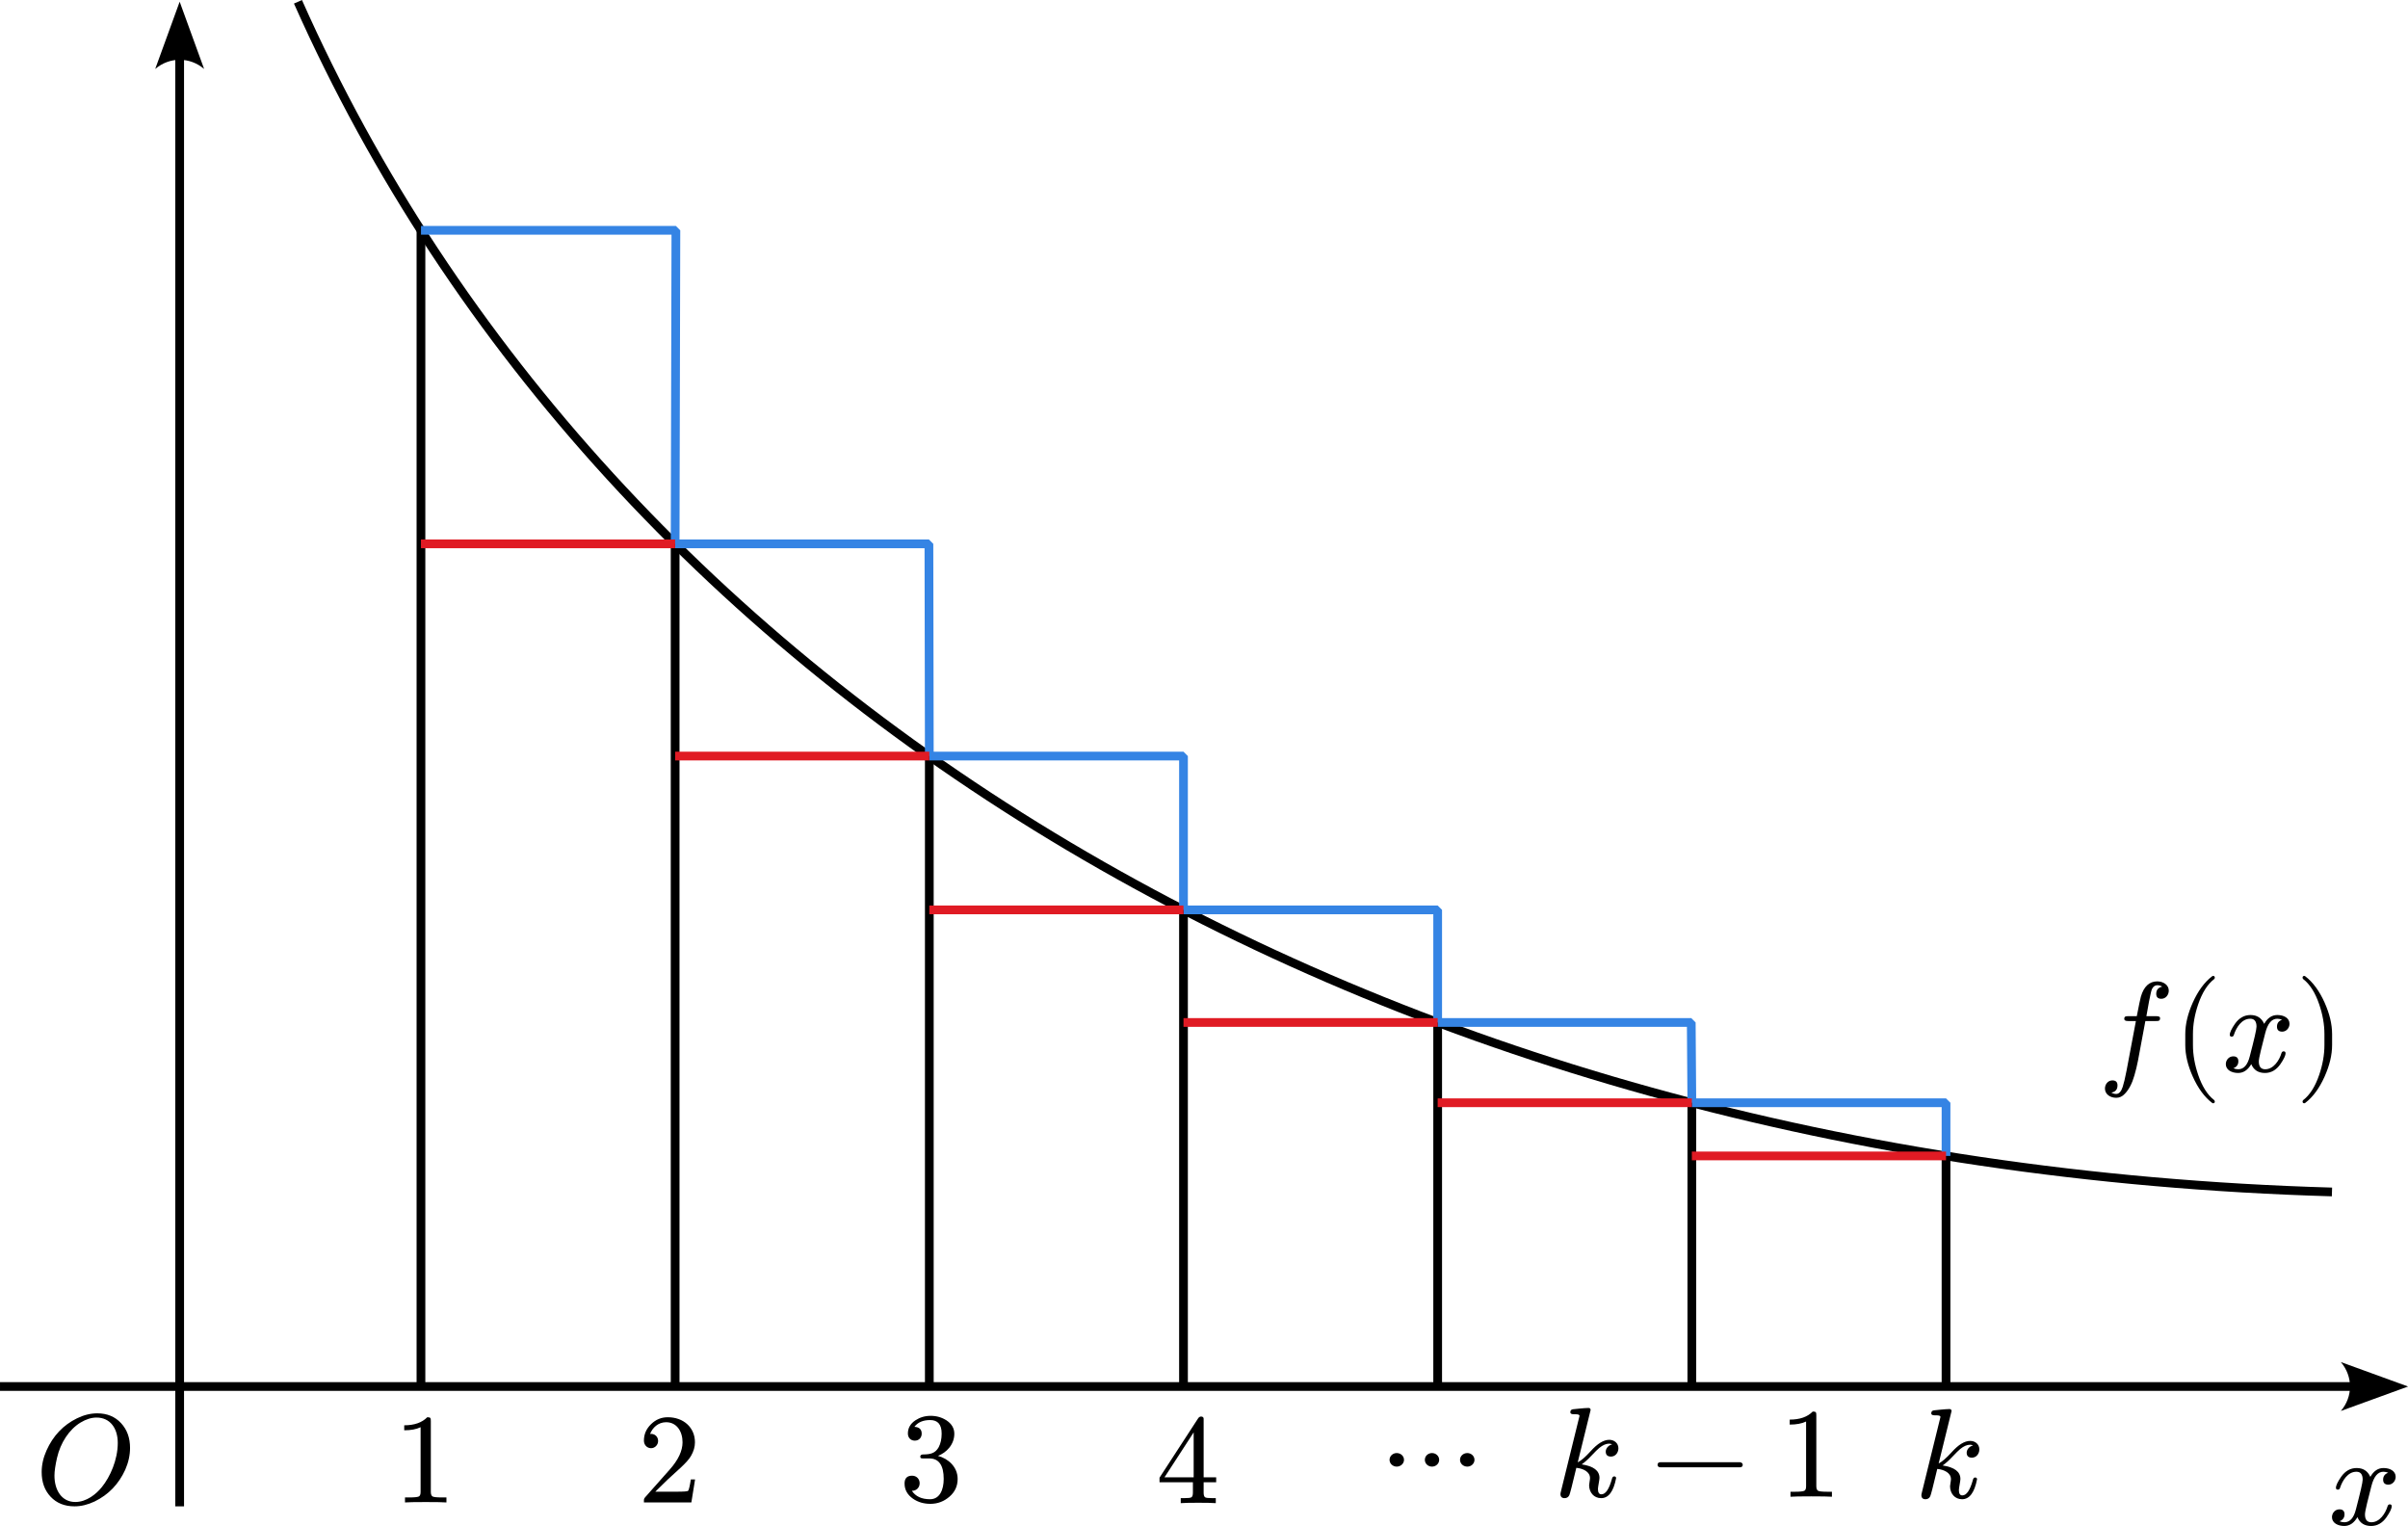
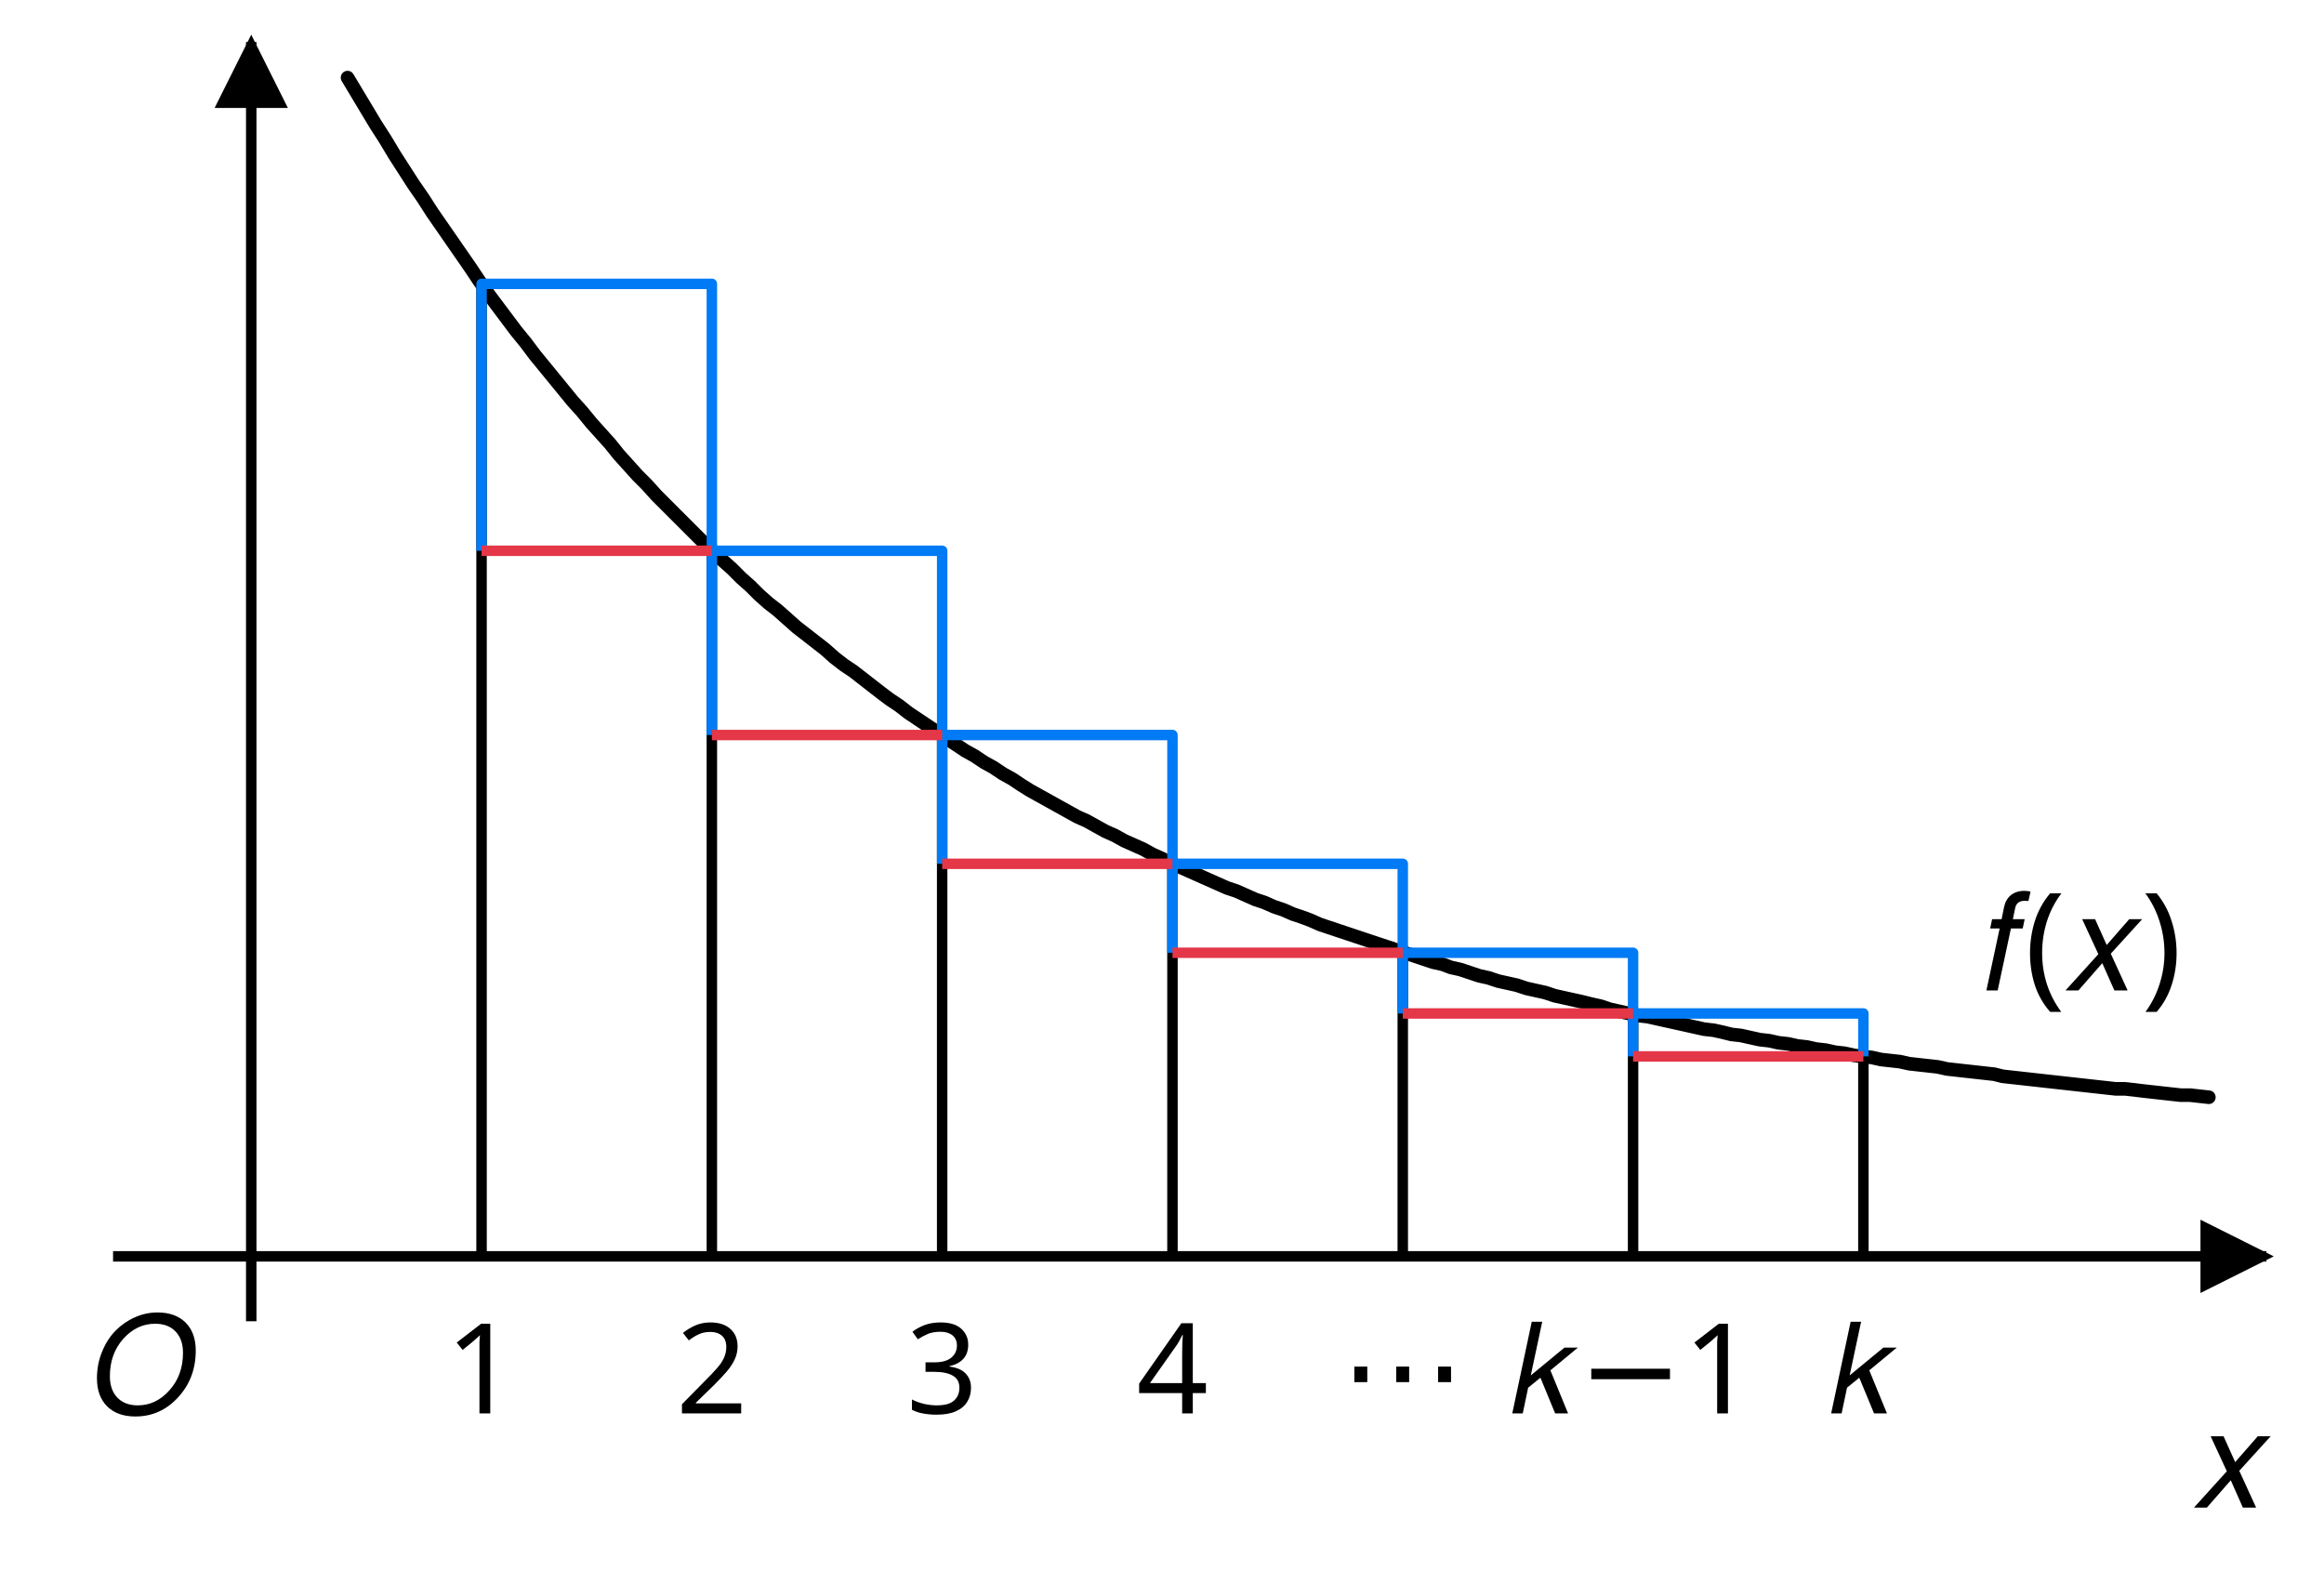
- <svg xmlns="http://www.w3.org/2000/svg" xmlns:ns1="http://www.iki.fi/pav/software/textext/" width="73.061mm" height="46.291mm" viewBox="0 0 73.061 46.291" version="1.1" id="svg1">
-   <defs id="defs1">
-     <marker style="overflow:visible" id="ConcaveTriangle" refX="0" refY="0" orient="auto-start-reverse" markerWidth="1" markerHeight="1" viewBox="0 0 1 1" preserveAspectRatio="xMidYMid">
-       <path transform="scale(0.7)" d="M -2,-4 9,0 -2,4 c 2,-2.33 2,-5.66 0,-8 z" style="fill:context-stroke;fill-rule:evenodd;stroke:none" id="path7" />
+ <svg xmlns="http://www.w3.org/2000/svg" width="62.0mm" height="41.9mm" viewBox="0 0 222 150" version="1.1">
+   <defs>
+     <marker id="analysd1e1-headblack" viewBox="0 0 10 10" refX="9" refY="5" markerWidth="7" markerHeight="7" orient="auto-start-reverse">
+       <path d="M 0 0 L 10 5 L 0 10 z" fill="#000000" stroke="none" />
    </marker>
  </defs>
-   <g id="layer1" transform="translate(-20.38978,-19.30594)">
-     <path style="fill:none;stroke:#000000;stroke-width:0.265;stroke-miterlimit:0;stroke-dasharray:none;marker-end:url(#ConcaveTriangle)" d="M 25.841,65.001 V 21.027" id="path1" />
-     <path style="fill:none;stroke:#000000;stroke-width:0.265;stroke-miterlimit:0;stroke-dasharray:none;marker-end:url(#ConcaveTriangle)" d="M 20.39,61.366 H 91.784" id="path2" />
-     <g id="g2788" transform="matrix(0.352778,0,0,0.352778,-3.536059,37.2651)" ns1:version="1.12.0" ns1:texconverter="typst" ns1:pdfconverter="inkscape" ns1:text="$O$" ns1:scale="1.0" ns1:alignment="middle center" ns1:inkscapeversion="1.4.2" ns1:jacobian_sqrt="0.352778" style="fill:#000000">
-       <g id="g2002" style="fill:#000000">
-         <g transform="translate(70.8661,78.3791)" id="g1365" style="fill:#000000">
-           <g class="typst-text" transform="scale(1,-1)" id="g6861" style="fill:#000000">
-             <g id="g7989" style="fill:#000000">
-               <path d="M 7.722,2.893 C 7.997,3.52 8.14,4.147 8.14,4.785 8.14,5.643 7.887,6.347 7.37,6.908 6.853,7.469 6.171,7.755 5.324,7.755 4.741,7.755 4.158,7.612 3.575,7.326 2.387,6.743 1.518,5.819 0.957,4.565 0.682,3.949 0.539,3.333 0.539,2.706 c 0,-0.869 0.253,-1.573 0.77,-2.123 0.517,-0.55 1.199,-0.825 2.057,-0.825 0.572,0 1.144,0.143 1.727,0.418 1.199,0.583 2.068,1.496 2.629,2.717 z M 7.084,5.214 C 7.084,3.751 6.424,2.288 5.72,1.419 5.236,0.814 4.4,0.132 3.432,0.132 c -1.177,0 -1.793,1.023 -1.793,2.266 0,0.385 0.077,0.902 0.22,1.529 0.297,1.298 1.045,2.442 2.024,3.036 0.473,0.286 0.935,0.429 1.375,0.429 1.188,0 1.826,-0.946 1.826,-2.178 z" id="path3818" style="fill:#000000" />
-             </g>
-           </g>
-         </g>
-       </g>
-       <defs id="defs161" />
-     </g>
-     <g id="g2788-1" transform="matrix(0.352778,0,0,0.352778,7.30896,37.2321)" ns1:version="1.12.0" ns1:texconverter="typst" ns1:pdfconverter="inkscape" ns1:text="$1$" ns1:scale="1.0" ns1:alignment="middle center" ns1:inkscapeversion="1.4.2" ns1:jacobian_sqrt="0.352778" style="fill:#000000;stroke-width:0">
-       <g id="g5346" style="fill:#000000;stroke-width:0">
-         <g transform="translate(70.8661,78.3791)" id="g3240" style="fill:#000000;stroke-width:0">
-           <g class="typst-text" transform="scale(1,-1)" id="g608" style="fill:#000000;stroke-width:0">
-             <g id="g2045" style="fill:#000000;stroke-width:0">
-               <path d="M 2.959,7.326 C 2.508,6.864 1.848,6.633 0.979,6.633 V 6.204 c 0.572,0 1.045,0.088 1.408,0.264 V 0.902 C 2.387,0.704 2.343,0.572 2.244,0.517 2.145,0.462 1.87,0.429 1.43,0.429 H 1.045 V 0 C 1.32,0.022 1.914,0.033 2.827,0.033 3.74,0.033 4.334,0.022 4.609,0 V 0.429 H 4.224 C 3.773,0.429 3.498,0.462 3.41,0.517 3.322,0.572 3.267,0.704 3.267,0.902 v 6.094 c 0,0.264 -0.022,0.33 -0.308,0.33 z" id="path776" style="fill:#000000;stroke-width:0" />
-             </g>
-           </g>
-         </g>
-       </g>
-       <defs id="defs378" style="fill:#000000;stroke-width:0" />
-     </g>
-     <g id="g2788-1-5" transform="matrix(0.352778,0,0,0.352778,14.7328,37.2321)" ns1:version="1.12.0" ns1:texconverter="typst" ns1:pdfconverter="inkscape" ns1:text="$2$" ns1:scale="1.0" ns1:alignment="middle center" ns1:inkscapeversion="1.4.2" ns1:jacobian_sqrt="0.352778" style="fill:#000000;stroke-width:0">
-       <g id="g3477" style="fill:#000000;stroke-width:0">
-         <g transform="translate(70.8661,78.3791)" id="g927" style="fill:#000000;stroke-width:0">
-           <g class="typst-text" transform="scale(1,-1)" id="g1269" style="fill:#000000;stroke-width:0">
-             <g id="g9484" style="fill:#000000;stroke-width:0">
-               <path d="M 2.607,7.326 C 2.046,7.326 1.573,7.128 1.166,6.732 0.759,6.336 0.55,5.874 0.55,5.313 0.55,4.939 0.825,4.664 1.166,4.664 1.496,4.664 1.771,4.95 1.771,5.28 1.771,5.643 1.507,5.896 1.155,5.896 1.122,5.896 1.1,5.896 1.078,5.885 1.287,6.424 1.771,6.897 2.464,6.897 3.366,6.897 3.872,6.116 3.872,5.17 3.872,4.433 3.498,3.641 2.75,2.805 L 0.682,0.473 C 0.539,0.308 0.55,0.319 0.55,0 H 4.631 L 4.95,1.98 H 4.587 C 4.499,1.419 4.422,1.1 4.356,1.001 4.301,0.946 3.971,0.924 3.366,0.924 H 1.529 l 1.067,1.045 c 0.748,0.704 1.694,1.463 2.013,2.046 0.22,0.385 0.33,0.77 0.33,1.155 0,1.298 -1.012,2.156 -2.332,2.156 z" id="path205" style="fill:#000000;stroke-width:0" />
-             </g>
-           </g>
-         </g>
-       </g>
-       <defs id="defs3289" style="fill:#000000;stroke-width:0" />
-     </g>
-     <g id="g2788-1-5-8" transform="matrix(0.352778,0,0,0.352778,22.6722,37.1894)" ns1:version="1.12.0" ns1:texconverter="typst" ns1:pdfconverter="inkscape" ns1:text="$3$" ns1:scale="1.0" ns1:alignment="middle center" ns1:inkscapeversion="1.4.2" ns1:jacobian_sqrt="0.352778" style="fill:#000000;stroke-width:0">
-       <g id="g5908" style="fill:#000000;stroke-width:0">
-         <g transform="translate(70.8661,78.3791)" id="g5453" style="fill:#000000;stroke-width:0">
-           <g class="typst-text" transform="scale(1,-1)" id="g8103" style="fill:#000000;stroke-width:0">
-             <g id="g3879" style="fill:#000000;stroke-width:0">
-               <path d="M 3.333,3.883 C 4.059,4.158 4.741,4.851 4.741,5.786 4.741,6.259 4.51,6.644 4.059,6.941 3.663,7.194 3.212,7.326 2.706,7.326 2.211,7.326 1.782,7.194 1.397,6.941 0.968,6.655 0.748,6.281 0.748,5.808 c 0,-0.363 0.242,-0.616 0.594,-0.616 0.352,0 0.594,0.253 0.594,0.605 0,0.363 -0.209,0.561 -0.627,0.583 0.286,0.385 0.737,0.583 1.353,0.583 0.66,0 0.99,-0.385 0.99,-1.166 C 3.652,5.335 3.564,4.95 3.399,4.631 3.102,4.103 2.695,4.004 2.013,4.004 1.881,3.982 1.815,3.927 1.815,3.828 1.815,3.663 1.892,3.663 2.112,3.663 H 2.585 C 3.41,3.663 3.828,3.08 3.828,1.903 3.828,0.968 3.487,0.154 2.651,0.154 1.936,0.154 1.408,0.396 1.089,0.88 1.474,0.869 1.76,1.155 1.76,1.529 c 0,0.374 -0.275,0.649 -0.649,0.649 -0.429,0 -0.649,-0.22 -0.649,-0.671 0,-0.539 0.242,-0.968 0.726,-1.309 0.429,-0.297 0.935,-0.44 1.496,-0.44 0.627,0 1.166,0.209 1.639,0.616 0.473,0.407 0.704,0.913 0.704,1.529 0,1.034 -0.814,1.749 -1.694,1.98 z" id="path5347" style="fill:#000000;stroke-width:0" />
-             </g>
-           </g>
-         </g>
-       </g>
-       <defs id="defs731" style="fill:#000000;stroke-width:0" />
-     </g>
-     <g id="g2788-1-5-8-4" transform="matrix(0.352778,0,0,0.352778,30.462,37.2534)" ns1:version="1.12.0" ns1:texconverter="typst" ns1:pdfconverter="inkscape" ns1:text="$4$" ns1:scale="1.0" ns1:alignment="middle center" ns1:inkscapeversion="1.4.2" ns1:jacobian_sqrt="0.352778" style="fill:#000000;stroke-width:0">
-       <g id="g8314" style="fill:#000000;stroke-width:0">
-         <g transform="translate(70.8661,78.3791)" id="g8416" style="fill:#000000;stroke-width:0">
-           <g class="typst-text" transform="scale(1,-1)" id="g7329" style="fill:#000000;stroke-width:0">
-             <g id="g7922" style="fill:#000000;stroke-width:0">
-               <path d="M 3.883,7.447 C 3.784,7.447 3.696,7.392 3.63,7.293 L 0.308,2.189 V 1.793 H 3.179 V 0.891 C 3.179,0.693 3.135,0.561 3.058,0.506 2.981,0.451 2.772,0.429 2.409,0.429 H 2.134 V 0 C 2.453,0.022 2.959,0.033 3.641,0.033 4.323,0.033 4.829,0.022 5.148,0 V 0.429 H 4.873 C 4.51,0.429 4.301,0.451 4.224,0.506 4.147,0.561 4.103,0.693 4.103,0.891 V 1.793 H 5.181 V 2.222 H 4.103 V 7.26 C 4.103,7.37 4.026,7.447 3.883,7.447 Z M 3.245,6.083 V 2.222 H 0.737 Z" id="path6380" style="fill:#000000;stroke-width:0" />
-             </g>
-           </g>
-         </g>
-       </g>
-       <defs id="defs6862" style="fill:#000000;stroke-width:0" />
-     </g>
-     <g id="g2788-1-5-8-4-2" transform="matrix(0.352778,0,0,0.352778,37.3328,36.91)" ns1:version="1.12.0" ns1:texconverter="typst" ns1:pdfconverter="inkscape" ns1:text="$dots.c$" ns1:scale="1.0" ns1:alignment="middle center" ns1:inkscapeversion="1.4.2" ns1:jacobian_sqrt="0.352778" style="fill:#000000;stroke-width:0">
-       <g id="g1044" style="fill:#000000;stroke-width:0">
-         <g transform="translate(70.8661,78.3791)" id="g2701" style="fill:#000000;stroke-width:0">
-           <g class="typst-text" transform="scale(1,-1)" id="g1563" style="fill:#000000;stroke-width:0">
-             <g id="g5100" style="fill:#000000;stroke-width:0">
-               <path d="m 7.92,2.75 c 0,0.33 -0.286,0.583 -0.616,0.583 -0.341,0 -0.627,-0.253 -0.627,-0.583 0,-0.33 0.286,-0.583 0.627,-0.583 0.33,0 0.616,0.253 0.616,0.583 z m -3.036,0 c 0,0.33 -0.286,0.583 -0.616,0.583 -0.341,0 -0.616,-0.253 -0.616,-0.583 0,-0.33 0.275,-0.583 0.616,-0.583 0.33,0 0.616,0.253 0.616,0.583 z m -3.025,0 c 0,0.33 -0.286,0.583 -0.627,0.583 -0.33,0 -0.616,-0.253 -0.616,-0.583 0,-0.33 0.286,-0.583 0.616,-0.583 0.33,0 0.627,0.253 0.627,0.583 z" id="path1650" style="fill:#000000;stroke-width:0" />
-             </g>
-           </g>
-         </g>
-       </g>
-       <defs id="defs2920" style="fill:#000000;stroke-width:0" />
-     </g>
-     <g id="g2788-1-5-8-4-2-5" transform="matrix(0.352778,0,0,0.352778,42.5224,37.0594)" ns1:version="1.12.0" ns1:texconverter="typst" ns1:pdfconverter="inkscape" ns1:text="$k-1$" ns1:scale="1.0" ns1:alignment="middle center" ns1:inkscapeversion="1.4.2" ns1:jacobian_sqrt="0.352778" style="fill:#000000;stroke-width:0">
-       <g id="g6243" style="fill:#000000;stroke-width:0">
-         <g transform="translate(70.8661,78.3791)" id="g4624" style="fill:#000000;stroke-width:0">
-           <g class="typst-text" transform="scale(1,-1)" id="g5802" style="fill:#000000;stroke-width:0">
-             <g id="g8037" style="fill:#000000;stroke-width:0">
-               <path d="m 4.499,3.883 c 0,-0.286 0.154,-0.429 0.451,-0.429 0.385,0 0.638,0.341 0.638,0.715 0,0.429 -0.352,0.726 -0.781,0.726 C 4.312,4.895 3.784,4.565 3.201,3.916 2.75,3.421 2.387,3.102 2.09,2.959 L 3.201,7.469 C 3.179,7.568 3.157,7.634 3.014,7.634 2.662,7.634 1.826,7.535 1.694,7.524 1.529,7.502 1.452,7.425 1.452,7.26 1.452,7.15 1.551,7.095 1.749,7.095 c 0.209,0 0.495,0.011 0.495,-0.143 L 0.649,0.473 C 0.616,0.352 0.605,0.275 0.605,0.231 0.605,0 0.726,-0.121 0.957,-0.121 c 0.187,0 0.33,0.088 0.407,0.253 0.055,0.099 0.253,0.88 0.605,2.354 0.572,-0.055 1.177,-0.33 1.177,-0.88 0,-0.165 -0.077,-0.495 -0.077,-0.605 0,-0.627 0.407,-1.122 1.034,-1.122 0.638,0 1.067,0.572 1.287,1.716 0,0.099 -0.055,0.154 -0.165,0.154 C 5.126,1.749 5.06,1.672 5.027,1.518 4.785,0.649 4.488,0.209 4.125,0.209 3.927,0.209 3.828,0.363 3.828,0.671 3.828,0.847 3.96,1.441 3.96,1.617 3.96,2.244 3.454,2.629 2.431,2.783 2.684,2.959 2.97,3.212 3.278,3.542 3.586,3.872 3.806,4.081 3.949,4.202 4.246,4.444 4.532,4.565 4.785,4.565 4.895,4.565 4.983,4.543 5.049,4.499 4.752,4.444 4.499,4.169 4.499,3.883 Z" id="path8172" style="fill:#000000;stroke-width:0" />
-             </g>
-           </g>
-         </g>
-         <g transform="translate(79.2066,78.3791)" id="g2625" style="fill:#000000;stroke-width:0">
-           <g class="typst-text" transform="scale(1,-1)" id="g1496" style="fill:#000000;stroke-width:0">
-             <g id="g4401" style="fill:#000000;stroke-width:0">
-               <path d="M 7.678,2.97 H 0.88 C 0.704,2.97 0.616,2.893 0.616,2.75 0.616,2.607 0.704,2.53 0.88,2.53 h 6.798 c 0.176,0 0.264,0.077 0.264,0.22 0,0.132 -0.132,0.22 -0.264,0.22 z" id="path2557" style="fill:#000000;stroke-width:0" />
-             </g>
-           </g>
-         </g>
-         <g transform="translate(90.209,78.3791)" id="g1872" style="fill:#000000;stroke-width:0">
-           <g class="typst-text" transform="scale(1,-1)" id="g3208" style="fill:#000000;stroke-width:0">
-             <g id="g700" style="fill:#000000;stroke-width:0">
-               <path d="M 2.959,7.326 C 2.508,6.864 1.848,6.633 0.979,6.633 V 6.204 c 0.572,0 1.045,0.088 1.408,0.264 V 0.902 C 2.387,0.704 2.343,0.572 2.244,0.517 2.145,0.462 1.87,0.429 1.43,0.429 H 1.045 V 0 C 1.32,0.022 1.914,0.033 2.827,0.033 3.74,0.033 4.334,0.022 4.609,0 V 0.429 H 4.224 C 3.773,0.429 3.498,0.462 3.41,0.517 3.322,0.572 3.267,0.704 3.267,0.902 v 6.094 c 0,0.264 -0.022,0.33 -0.308,0.33 z" id="path5599" style="fill:#000000;stroke-width:0" />
-             </g>
-           </g>
-         </g>
-       </g>
-       <defs id="defs2940" style="fill:#000000;stroke-width:0" />
-     </g>
-     <g id="g2788-1-5-8-4-2-5-1" transform="matrix(0.352778,0,0,0.352778,53.4735,37.0924)" ns1:version="1.12.0" ns1:texconverter="typst" ns1:pdfconverter="inkscape" ns1:text="$k$" ns1:scale="1.0" ns1:alignment="middle center" ns1:inkscapeversion="1.4.2" ns1:jacobian_sqrt="0.352778" style="fill:#000000;stroke-width:0">
-       <g id="g7755" style="fill:#000000;stroke-width:0">
-         <g transform="translate(70.8661,78.3791)" id="g5551" style="fill:#000000;stroke-width:0">
-           <g class="typst-text" transform="scale(1,-1)" id="g7610" style="fill:#000000;stroke-width:0">
-             <g id="g4253" style="fill:#000000;stroke-width:0">
-               <path d="m 4.499,3.883 c 0,-0.286 0.154,-0.429 0.451,-0.429 0.385,0 0.638,0.341 0.638,0.715 0,0.429 -0.352,0.726 -0.781,0.726 C 4.312,4.895 3.784,4.565 3.201,3.916 2.75,3.421 2.387,3.102 2.09,2.959 L 3.201,7.469 C 3.179,7.568 3.157,7.634 3.014,7.634 2.662,7.634 1.826,7.535 1.694,7.524 1.529,7.502 1.452,7.425 1.452,7.26 1.452,7.15 1.551,7.095 1.749,7.095 c 0.209,0 0.495,0.011 0.495,-0.143 L 0.649,0.473 C 0.616,0.352 0.605,0.275 0.605,0.231 0.605,0 0.726,-0.121 0.957,-0.121 c 0.187,0 0.33,0.088 0.407,0.253 0.055,0.099 0.253,0.88 0.605,2.354 0.572,-0.055 1.177,-0.33 1.177,-0.88 0,-0.165 -0.077,-0.495 -0.077,-0.605 0,-0.627 0.407,-1.122 1.034,-1.122 0.638,0 1.067,0.572 1.287,1.716 0,0.099 -0.055,0.154 -0.165,0.154 C 5.126,1.749 5.06,1.672 5.027,1.518 4.785,0.649 4.488,0.209 4.125,0.209 3.927,0.209 3.828,0.363 3.828,0.671 3.828,0.847 3.96,1.441 3.96,1.617 3.96,2.244 3.454,2.629 2.431,2.783 2.684,2.959 2.97,3.212 3.278,3.542 3.586,3.872 3.806,4.081 3.949,4.202 4.246,4.444 4.532,4.565 4.785,4.565 4.895,4.565 4.983,4.543 5.049,4.499 4.752,4.444 4.499,4.169 4.499,3.883 Z" id="path2641" style="fill:#000000;stroke-width:0" />
-             </g>
-           </g>
-         </g>
-       </g>
-       <defs id="defs9914" style="fill:#000000;stroke-width:0" />
-     </g>
-     <g id="g2788-0" transform="matrix(0.352778,0,0,0.352778,66.0316,37.9036)" ns1:version="1.12.0" ns1:texconverter="typst" ns1:pdfconverter="inkscape" ns1:text="$x$" ns1:scale="1.0" ns1:alignment="middle center" ns1:inkscapeversion="1.4.2" ns1:jacobian_sqrt="0.352778" style="fill:#000000;stroke-width:0">
-       <g id="g3708" style="fill:#000000;stroke-width:0">
-         <g transform="translate(70.8661,78.3791)" id="g66" style="fill:#000000;stroke-width:0">
-           <g class="typst-text" transform="scale(1,-1)" id="g1427" style="fill:#000000;stroke-width:0">
-             <g id="g4943" style="fill:#000000;stroke-width:0">
-               <path d="M 5.797,4.103 C 5.797,4.609 5.302,4.862 4.752,4.862 4.279,4.862 3.905,4.609 3.619,4.103 3.388,4.609 3.003,4.862 2.442,4.862 1.903,4.862 1.463,4.609 1.111,4.114 0.814,3.685 0.66,3.366 0.66,3.157 0.66,3.058 0.715,3.003 0.825,3.003 0.924,3.003 0.99,3.058 1.012,3.157 1.221,3.795 1.683,4.543 2.42,4.543 2.783,4.543 2.959,4.312 2.959,3.861 2.959,3.63 2.761,2.772 2.376,1.298 2.189,0.561 1.859,0.198 1.386,0.198 c -0.154,0 -0.297,0.033 -0.418,0.088 0.286,0.11 0.429,0.308 0.429,0.594 0,0.286 -0.143,0.429 -0.44,0.429 -0.363,0 -0.638,-0.308 -0.638,-0.671 0,-0.506 0.517,-0.759 1.056,-0.759 0.462,0 0.836,0.253 1.133,0.759 0.209,-0.506 0.605,-0.759 1.177,-0.759 0.528,0 0.968,0.253 1.32,0.748 0.297,0.429 0.451,0.748 0.451,0.957 0,0.099 -0.055,0.154 -0.165,0.154 C 5.192,1.738 5.137,1.683 5.104,1.584 4.917,0.957 4.422,0.198 3.707,0.198 c -0.363,0 -0.55,0.22 -0.55,0.671 0,0.143 0.055,0.451 0.176,0.946 L 3.707,3.3 c 0.209,0.825 0.55,1.243 1.034,1.243 0.154,0 0.297,-0.033 0.418,-0.088 -0.297,-0.099 -0.44,-0.297 -0.44,-0.594 0,-0.286 0.154,-0.429 0.451,-0.429 0.352,0 0.627,0.319 0.627,0.671 z" id="path8487" style="fill:#000000;stroke-width:0" />
-             </g>
-           </g>
-         </g>
-       </g>
-       <defs id="defs4948" style="fill:#000000;stroke-width:0" />
-     </g>
-     <path style="fill:none;stroke:#000000;stroke-width:0.265;stroke-miterlimit:0;stroke-dasharray:none" d="m 29.43,19.36 c 9.344,21.023 32.45,35.259 61.714,36.104" id="path3" />
-     <g id="g2133" transform="matrix(0.352778,0,0,0.352778,59.05042,24.16166)" ns1:version="1.12.0" ns1:texconverter="typst" ns1:pdfconverter="inkscape" ns1:text="$f(x)$" ns1:scale="1.0" ns1:alignment="middle center" ns1:inkscapeversion="1.4.2" ns1:jacobian_sqrt="0.352778" style="fill:#000000">
-       <g id="g2821" style="fill:#000000">
-         <g transform="translate(70.8661,78.3791)" id="g5375" style="fill:#000000">
-           <g class="typst-text" transform="scale(1,-1)" id="g6771" style="fill:#000000">
-             <g id="g810" style="fill:#000000">
-               <path d="m 6.072,6.963 c 0,0.484 -0.473,0.792 -0.99,0.792 C 4.4,7.755 3.927,7.315 3.674,6.446 3.619,6.248 3.498,5.687 3.322,4.763 H 2.607 C 2.365,4.763 2.244,4.752 2.244,4.521 2.244,4.4 2.354,4.345 2.585,4.345 h 0.66 L 2.442,0.088 C 2.321,-0.539 2.211,-1.001 2.112,-1.309 1.98,-1.716 1.793,-1.925 1.551,-1.925 c -0.165,0 -0.297,0.044 -0.418,0.121 0.352,0.055 0.528,0.264 0.528,0.616 0,0.286 -0.143,0.429 -0.44,0.429 -0.374,0 -0.638,-0.33 -0.638,-0.704 0,-0.484 0.451,-0.792 0.968,-0.792 0.275,0 0.528,0.11 0.737,0.341 0.352,0.363 0.627,0.88 0.825,1.573 0.121,0.429 0.231,0.847 0.308,1.265 l 0.638,3.421 h 0.902 c 0.253,0 0.363,0.011 0.363,0.264 0,0.099 -0.11,0.154 -0.33,0.154 H 4.147 C 4.213,5.214 4.521,6.875 4.62,7.084 4.73,7.315 4.884,7.425 5.082,7.425 5.247,7.425 5.39,7.381 5.511,7.304 5.17,7.227 4.994,7.029 4.994,6.688 4.994,6.402 5.137,6.259 5.434,6.259 c 0.374,0 0.638,0.33 0.638,0.704 z" id="path2879" style="fill:#000000" />
-             </g>
-           </g>
-         </g>
-         <g transform="translate(77.2461,78.3791)" id="g8489" style="fill:#000000">
-           <g class="typst-text" transform="scale(1,-1)" id="g5123" style="fill:#000000">
-             <g id="g4105" style="fill:#000000">
-               <path d="m 3.498,-2.728 c 0.099,0 0.154,0.055 0.154,0.154 0,0.033 -0.022,0.077 -0.055,0.121 -0.572,0.44 -1.034,1.166 -1.375,2.167 C 1.925,0.583 1.771,1.441 1.771,2.288 v 0.924 c 0,0.847 0.154,1.705 0.451,2.574 C 2.563,6.787 3.025,7.513 3.597,7.953 3.63,7.986 3.652,8.03 3.652,8.074 3.652,8.173 3.597,8.228 3.498,8.228 3.487,8.228 3.454,8.217 3.421,8.195 2.761,7.689 2.211,6.941 1.76,5.94 1.331,4.983 1.111,4.081 1.111,3.212 V 2.288 c 0,-0.869 0.22,-1.771 0.649,-2.728 0.451,-1.001 1.001,-1.749 1.661,-2.255 0.033,-0.022 0.066,-0.033 0.077,-0.033 z" id="path7347" style="fill:#000000" />
-             </g>
-           </g>
-         </g>
-         <g transform="translate(81.5251,78.3791)" id="g2520" style="fill:#000000">
-           <g class="typst-text" transform="scale(1,-1)" id="g817" style="fill:#000000">
-             <g id="g8179" style="fill:#000000">
-               <path d="M 5.797,4.103 C 5.797,4.609 5.302,4.862 4.752,4.862 4.279,4.862 3.905,4.609 3.619,4.103 3.388,4.609 3.003,4.862 2.442,4.862 1.903,4.862 1.463,4.609 1.111,4.114 0.814,3.685 0.66,3.366 0.66,3.157 0.66,3.058 0.715,3.003 0.825,3.003 0.924,3.003 0.99,3.058 1.012,3.157 1.221,3.795 1.683,4.543 2.42,4.543 2.783,4.543 2.959,4.312 2.959,3.861 2.959,3.63 2.761,2.772 2.376,1.298 2.189,0.561 1.859,0.198 1.386,0.198 c -0.154,0 -0.297,0.033 -0.418,0.088 0.286,0.11 0.429,0.308 0.429,0.594 0,0.286 -0.143,0.429 -0.44,0.429 -0.363,0 -0.638,-0.308 -0.638,-0.671 0,-0.506 0.517,-0.759 1.056,-0.759 0.462,0 0.836,0.253 1.133,0.759 0.209,-0.506 0.605,-0.759 1.177,-0.759 0.528,0 0.968,0.253 1.32,0.748 0.297,0.429 0.451,0.748 0.451,0.957 0,0.099 -0.055,0.154 -0.165,0.154 C 5.192,1.738 5.137,1.683 5.104,1.584 4.917,0.957 4.422,0.198 3.707,0.198 c -0.363,0 -0.55,0.22 -0.55,0.671 0,0.143 0.055,0.451 0.176,0.946 L 3.707,3.3 c 0.209,0.825 0.55,1.243 1.034,1.243 0.154,0 0.297,-0.033 0.418,-0.088 -0.297,-0.099 -0.44,-0.297 -0.44,-0.594 0,-0.286 0.154,-0.429 0.451,-0.429 0.352,0 0.627,0.319 0.627,0.671 z" id="path6032" style="fill:#000000" />
-             </g>
-           </g>
-         </g>
-         <g transform="translate(87.8171,78.3791)" id="g9359" style="fill:#000000">
-           <g class="typst-text" transform="scale(1,-1)" id="g2111" style="fill:#000000">
-             <g id="g5379" style="fill:#000000">
-               <path d="m 0.858,-2.695 c 0.66,0.506 1.21,1.254 1.661,2.255 0.429,0.957 0.649,1.859 0.649,2.728 V 3.212 C 3.168,4.081 2.948,4.983 2.519,5.94 2.068,6.941 1.518,7.689 0.858,8.195 0.825,8.217 0.792,8.228 0.781,8.228 0.682,8.228 0.627,8.173 0.627,8.074 0.627,8.03 0.649,7.986 0.682,7.953 1.254,7.513 1.716,6.787 2.057,5.786 2.354,4.917 2.508,4.059 2.508,3.212 V 2.288 C 2.508,1.441 2.354,0.583 2.057,-0.286 1.716,-1.287 1.254,-2.013 0.682,-2.453 0.649,-2.497 0.627,-2.541 0.627,-2.574 c 0,-0.099 0.055,-0.154 0.154,-0.154 0.011,0 0.044,0.011 0.077,0.033 z" id="path9084" style="fill:#000000" />
-             </g>
-           </g>
-         </g>
-       </g>
-       <defs id="defs4900" />
-     </g>
-     <path style="fill:#000000;stroke:#000000;stroke-width:0.265;stroke-miterlimit:0;stroke-dasharray:none" d="M 33.162,26.293 V 61.366" id="path4" />
-     <path style="fill:#000000;stroke:#000000;stroke-width:0.265;stroke-miterlimit:0;stroke-dasharray:none" d="M 40.874,35.804 V 61.366" id="path4-3" />
-     <path style="fill:#000000;stroke:#000000;stroke-width:0.265;stroke-miterlimit:0;stroke-dasharray:none" d="M 48.586,42.241 V 61.366" id="path4-3-7" />
-     <path style="fill:#000000;stroke:#000000;stroke-width:0.265;stroke-miterlimit:0;stroke-dasharray:none" d="M 56.298,46.907 V 61.366" id="path4-3-7-5" />
-     <path style="fill:#000000;stroke:#000000;stroke-width:0.265;stroke-miterlimit:0;stroke-dasharray:none" d="M 64.01,50.323 V 61.366" id="path4-3-7-5-1" />
-     <path style="fill:#000000;stroke:#000000;stroke-width:0.265;stroke-miterlimit:0;stroke-dasharray:none" d="m 71.722,52.758 v 8.607" id="path4-3-7-5-1-2" />
-     <path style="fill:#000000;stroke:#000000;stroke-width:0.265;stroke-miterlimit:0;stroke-dasharray:none" d="m 79.434,54.371 v 6.994" id="path4-3-7-5-1-0" />
-     <path style="fill:none;stroke:#3584e4;stroke-width:0.265;stroke-miterlimit:0;stroke-dasharray:none" d="m 40.874,35.804 0.023,-9.511 h -7.734" id="path5" />
-     <path style="fill:none;stroke:#3584e4;stroke-width:0.265;stroke-miterlimit:0;stroke-dasharray:none" d="M 48.586,42.241 48.574,35.804 H 40.874" id="path6" />
-     <path style="fill:none;stroke:#3584e4;stroke-width:0.265;stroke-miterlimit:0;stroke-dasharray:none" d="m 64.01,50.323 -6e-6,-3.416 h -7.712" id="path9" />
-     <path style="fill:none;stroke:#3584e4;stroke-width:0.265;stroke-miterlimit:0;stroke-dasharray:none" d="m 71.722,52.758 -0.018,-2.435 h -7.694" id="path10" />
-     <path style="fill:none;stroke:#3584e4;stroke-width:0.265;stroke-miterlimit:0;stroke-dasharray:none" d="M 56.298,46.907 V 42.241 H 48.586" id="path11" />
-     <path style="fill:none;stroke:#3584e4;stroke-width:0.265;stroke-miterlimit:0;stroke-dasharray:none" d="m 79.434,54.371 10e-7,-1.613 -7.712,-1e-6" id="path12" />
-     <path style="fill:none;stroke:#e01b24;stroke-width:0.265;stroke-miterlimit:0;stroke-dasharray:none" d="m 40.874,35.804 h -7.712" id="path13" />
-     <path style="fill:none;stroke:#e01b24;stroke-width:0.265;stroke-miterlimit:0;stroke-dasharray:none" d="M 48.586,42.241 H 40.874" id="path14" />
-     <path style="fill:none;stroke:#e01b24;stroke-width:0.265;stroke-miterlimit:0;stroke-dasharray:none" d="M 56.298,46.907 H 48.586" id="path15" />
-     <path style="fill:none;stroke:#e01b24;stroke-width:0.265;stroke-miterlimit:0;stroke-dasharray:none" d="m 64.01,50.323 h -7.712" id="path16" />
-     <path style="fill:none;stroke:#e01b24;stroke-width:0.265;stroke-miterlimit:0;stroke-dasharray:none" d="M 71.722,52.758 H 64.01" id="path17" />
-     <path style="fill:none;stroke:#e01b24;stroke-width:0.265;stroke-miterlimit:0;stroke-dasharray:none" d="M 79.434,54.371 H 71.722" id="path18" />
+   <g fill="none" stroke="#000000" stroke-width="1" font-family="Micfong Sans Math, IBM Plex Sans" font-style="normal" font-size="13">
+     <path d="M 10.8 120.0 L 216.5 120.0" stroke="#000000" stroke-width="1.0" marker-end="url(#analysd1e1-headblack)" />
+     <path d="M 24.0 126.2 L 24.0 4.0" stroke="#000000" stroke-width="1.0" marker-end="url(#analysd1e1-headblack)" />
+     <path d="M 33.2 7.4 L 34.1 8.9 L 35.0 10.4 L 35.9 11.9 L 36.8 13.3 L 37.7 14.8 L 38.6 16.2 L 39.5 17.6 L 40.4 18.9 L 41.3 20.3 L 42.2 21.6 L 43.1 22.9 L 44.0 24.2 L 44.9 25.5 L 45.7 26.7 L 46.6 28.0 L 47.5 29.2 L 48.4 30.4 L 49.3 31.6 L 50.2 32.7 L 51.1 33.9 L 52.0 35.0 L 52.9 36.1 L 53.8 37.2 L 54.7 38.3 L 55.6 39.3 L 56.5 40.4 L 57.4 41.4 L 58.3 42.4 L 59.1 43.4 L 60.0 44.4 L 60.9 45.4 L 61.8 46.3 L 62.7 47.3 L 63.6 48.2 L 64.5 49.1 L 65.4 50.0 L 66.3 50.9 L 67.2 51.8 L 68.1 52.6 L 69.0 53.5 L 69.9 54.3 L 70.8 55.2 L 71.7 56.0 L 72.5 56.8 L 73.4 57.6 L 74.3 58.3 L 75.2 59.1 L 76.1 59.9 L 77.0 60.6 L 77.9 61.3 L 78.8 62.0 L 79.7 62.8 L 80.6 63.5 L 81.5 64.1 L 82.4 64.8 L 83.3 65.5 L 84.2 66.2 L 85.0 66.8 L 85.9 67.4 L 86.8 68.1 L 87.7 68.7 L 88.6 69.3 L 89.5 69.9 L 90.4 70.5 L 91.3 71.1 L 92.2 71.7 L 93.1 72.2 L 94.0 72.8 L 94.9 73.3 L 95.8 73.9 L 96.7 74.4 L 97.6 75.0 L 98.4 75.5 L 99.3 76.0 L 100.2 76.5 L 101.1 77.0 L 102.0 77.5 L 102.9 78.0 L 103.8 78.4 L 104.7 78.9 L 105.6 79.4 L 106.5 79.8 L 107.4 80.3 L 108.3 80.7 L 109.2 81.1 L 110.1 81.6 L 111.0 82.0 L 111.8 82.4 L 112.7 82.8 L 113.6 83.2 L 114.5 83.6 L 115.4 84.0 L 116.3 84.4 L 117.2 84.8 L 118.1 85.1 L 119.0 85.5 L 119.9 85.9 L 120.8 86.2 L 121.7 86.6 L 122.6 86.9 L 123.5 87.3 L 124.4 87.6 L 125.2 87.9 L 126.1 88.3 L 127.0 88.6 L 127.9 88.9 L 128.8 89.2 L 129.7 89.5 L 130.6 89.8 L 131.5 90.1 L 132.4 90.4 L 133.3 90.7 L 134.2 91.0 L 135.1 91.3 L 136.0 91.6 L 136.9 91.9 L 137.8 92.1 L 138.6 92.4 L 139.5 92.6 L 140.4 92.9 L 141.3 93.2 L 142.2 93.4 L 143.1 93.7 L 144.0 93.9 L 144.9 94.1 L 145.8 94.4 L 146.7 94.6 L 147.6 94.8 L 148.5 95.1 L 149.4 95.3 L 150.3 95.5 L 151.2 95.7 L 152.0 95.9 L 152.9 96.1 L 153.8 96.4 L 154.7 96.6 L 155.6 96.8 L 156.5 97.0 L 157.4 97.1 L 158.3 97.3 L 159.2 97.5 L 160.1 97.7 L 161.0 97.9 L 161.9 98.1 L 162.8 98.3 L 163.7 98.4 L 164.6 98.6 L 165.4 98.8 L 166.3 98.9 L 167.2 99.1 L 168.1 99.3 L 169.0 99.4 L 169.9 99.6 L 170.8 99.7 L 171.7 99.9 L 172.6 100.0 L 173.5 100.2 L 174.4 100.3 L 175.3 100.5 L 176.2 100.6 L 177.1 100.8 L 177.9 100.9 L 178.8 101.0 L 179.7 101.2 L 180.6 101.3 L 181.5 101.4 L 182.4 101.6 L 183.3 101.7 L 184.2 101.8 L 185.1 101.9 L 186.0 102.1 L 186.9 102.2 L 187.8 102.3 L 188.7 102.4 L 189.6 102.5 L 190.5 102.6 L 191.3 102.8 L 192.2 102.9 L 193.1 103.0 L 194.0 103.1 L 194.9 103.2 L 195.8 103.3 L 196.7 103.4 L 197.6 103.5 L 198.5 103.6 L 199.4 103.7 L 200.3 103.8 L 201.2 103.9 L 202.1 104.0 L 203.0 104.0 L 203.9 104.1 L 204.7 104.2 L 205.6 104.3 L 206.5 104.4 L 207.4 104.5 L 208.3 104.6 L 209.2 104.6 L 210.1 104.7 L 211.0 104.8" stroke-width="1.3" stroke-linecap="round" stroke-linejoin="round" />
+     <path d="M 46.0 120.0 L 46.0 27.1 M 68.0 120.0 L 68.0 52.6 M 90.0 120.0 L 90.0 70.2 M 112.0 120.0 L 112.0 82.5 M 134.0 120.0 L 134.0 91.0 M 156.0 120.0 L 156.0 96.8 M 178.0 120.0 L 178.0 100.9" stroke-width="1.0" stroke-linejoin="round" />
+     <path d="M 46.0 52.6 L 46.0 27.1 L 68.0 27.1 L 68.0 52.6 M 68.0 70.2 L 68.0 52.6 L 90.0 52.6 L 90.0 70.2 M 90.0 82.5 L 90.0 70.2 L 112.0 70.2 L 112.0 82.5 M 112.0 91.0 L 112.0 82.5 L 134.0 82.5 L 134.0 91.0 M 134.0 96.8 L 134.0 91.0 L 156.0 91.0 L 156.0 96.8 M 156.0 100.9 L 156.0 96.8 L 178.0 96.8 L 178.0 100.9" stroke="#007AF5" stroke-width="1.0" stroke-linejoin="round" />
+     <path d="M 46.0 52.6 L 68.0 52.6 M 68.0 70.2 L 90.0 70.2 M 90.0 82.5 L 112.0 82.5 M 112.0 91.0 L 134.0 91.0 M 134.0 96.8 L 156.0 96.8 M 156.0 100.9 L 178.0 100.9" stroke="#E43748" stroke-width="1.0" stroke-linejoin="round" />
+     <text x="46.0" y="135.0" fill="#000000" stroke="none" font-size="12" text-anchor="middle">1</text>
+     <text x="68.0" y="135.0" fill="#000000" stroke="none" font-size="12" text-anchor="middle">2</text>
+     <text x="90.0" y="135.0" fill="#000000" stroke="none" font-size="12" text-anchor="middle">3</text>
+     <text x="112.0" y="135.0" fill="#000000" stroke="none" font-size="12" text-anchor="middle">4</text>
+     <text x="134.0" y="135.0" fill="#000000" stroke="none" font-size="12" text-anchor="middle">⋯</text>
+     <text x="156.0" y="135.0" fill="#000000" stroke="none" font-size="12" text-anchor="middle">𝑘−1</text>
+     <text x="178.0" y="135.0" fill="#000000" stroke="none" font-size="12" text-anchor="middle">𝑘</text>
+     <text x="19.0" y="135.0" fill="#000000" stroke="none" text-anchor="end">𝑂</text>
+     <text x="213.2" y="144.0" fill="#000000" stroke="none" text-anchor="middle">𝑥</text>
+     <text x="198.9" y="94.6" fill="#000000" stroke="none" text-anchor="middle">𝑓(𝑥)</text>
  </g>
</svg>
